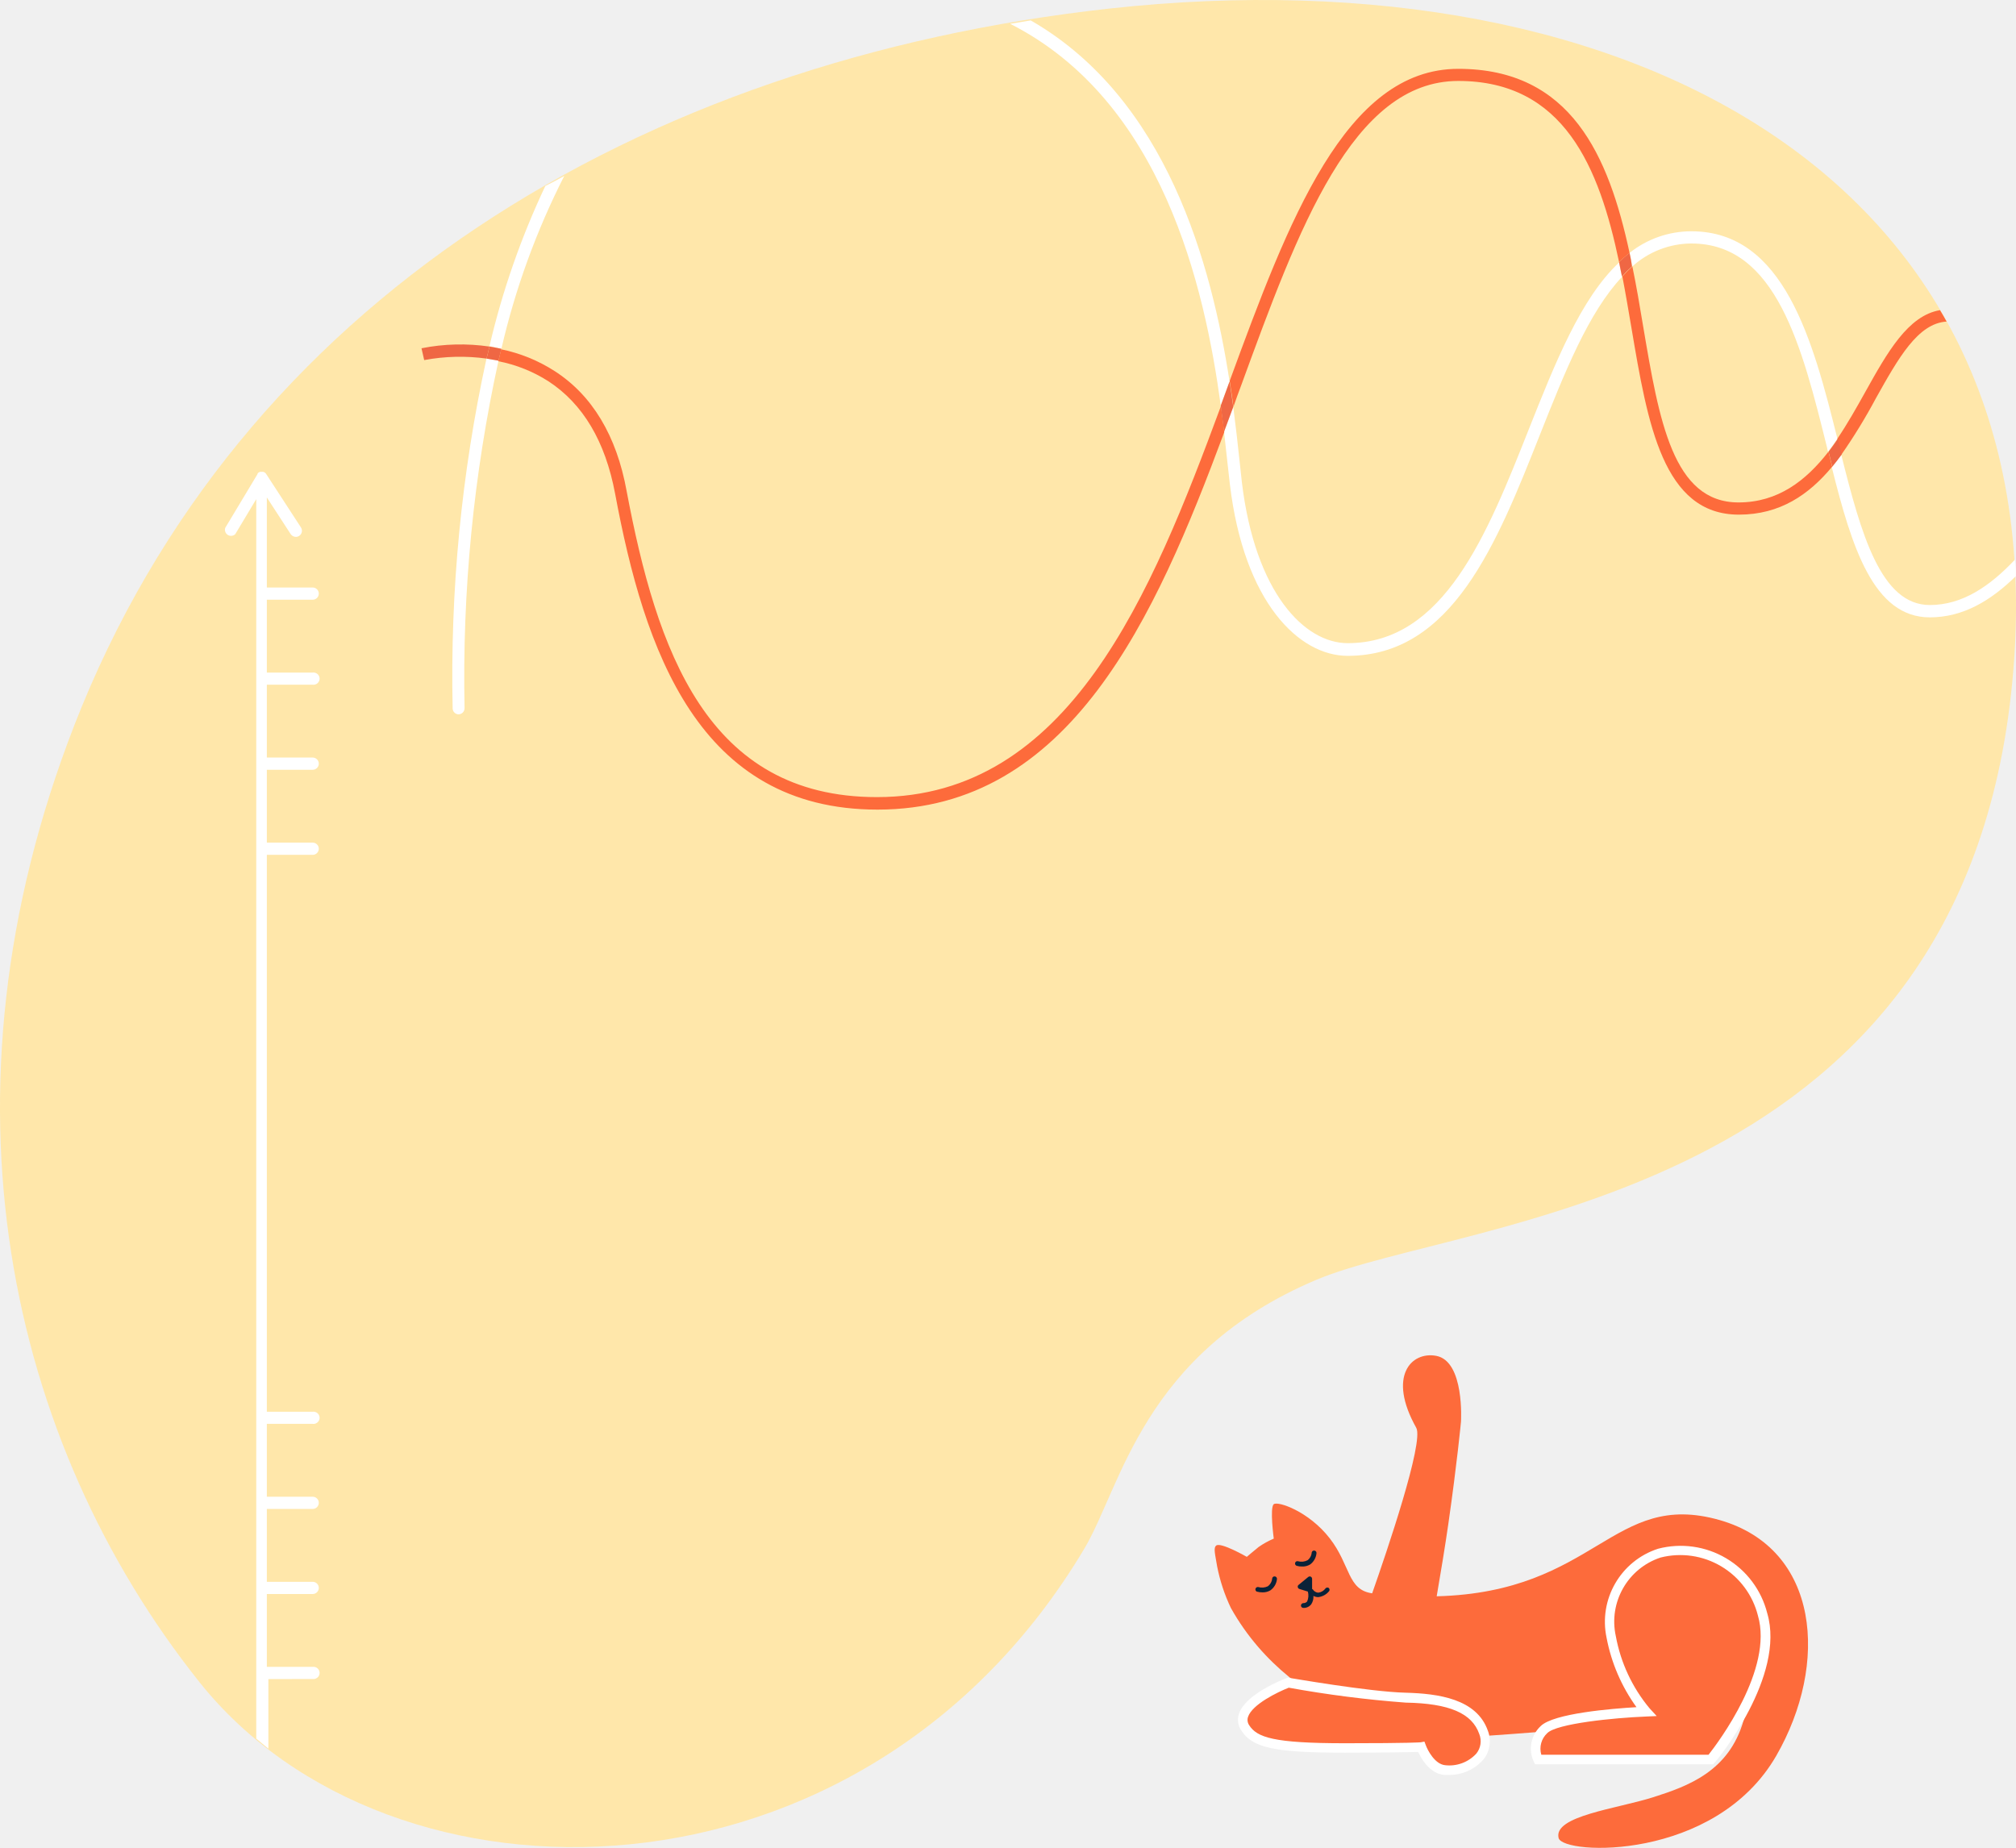
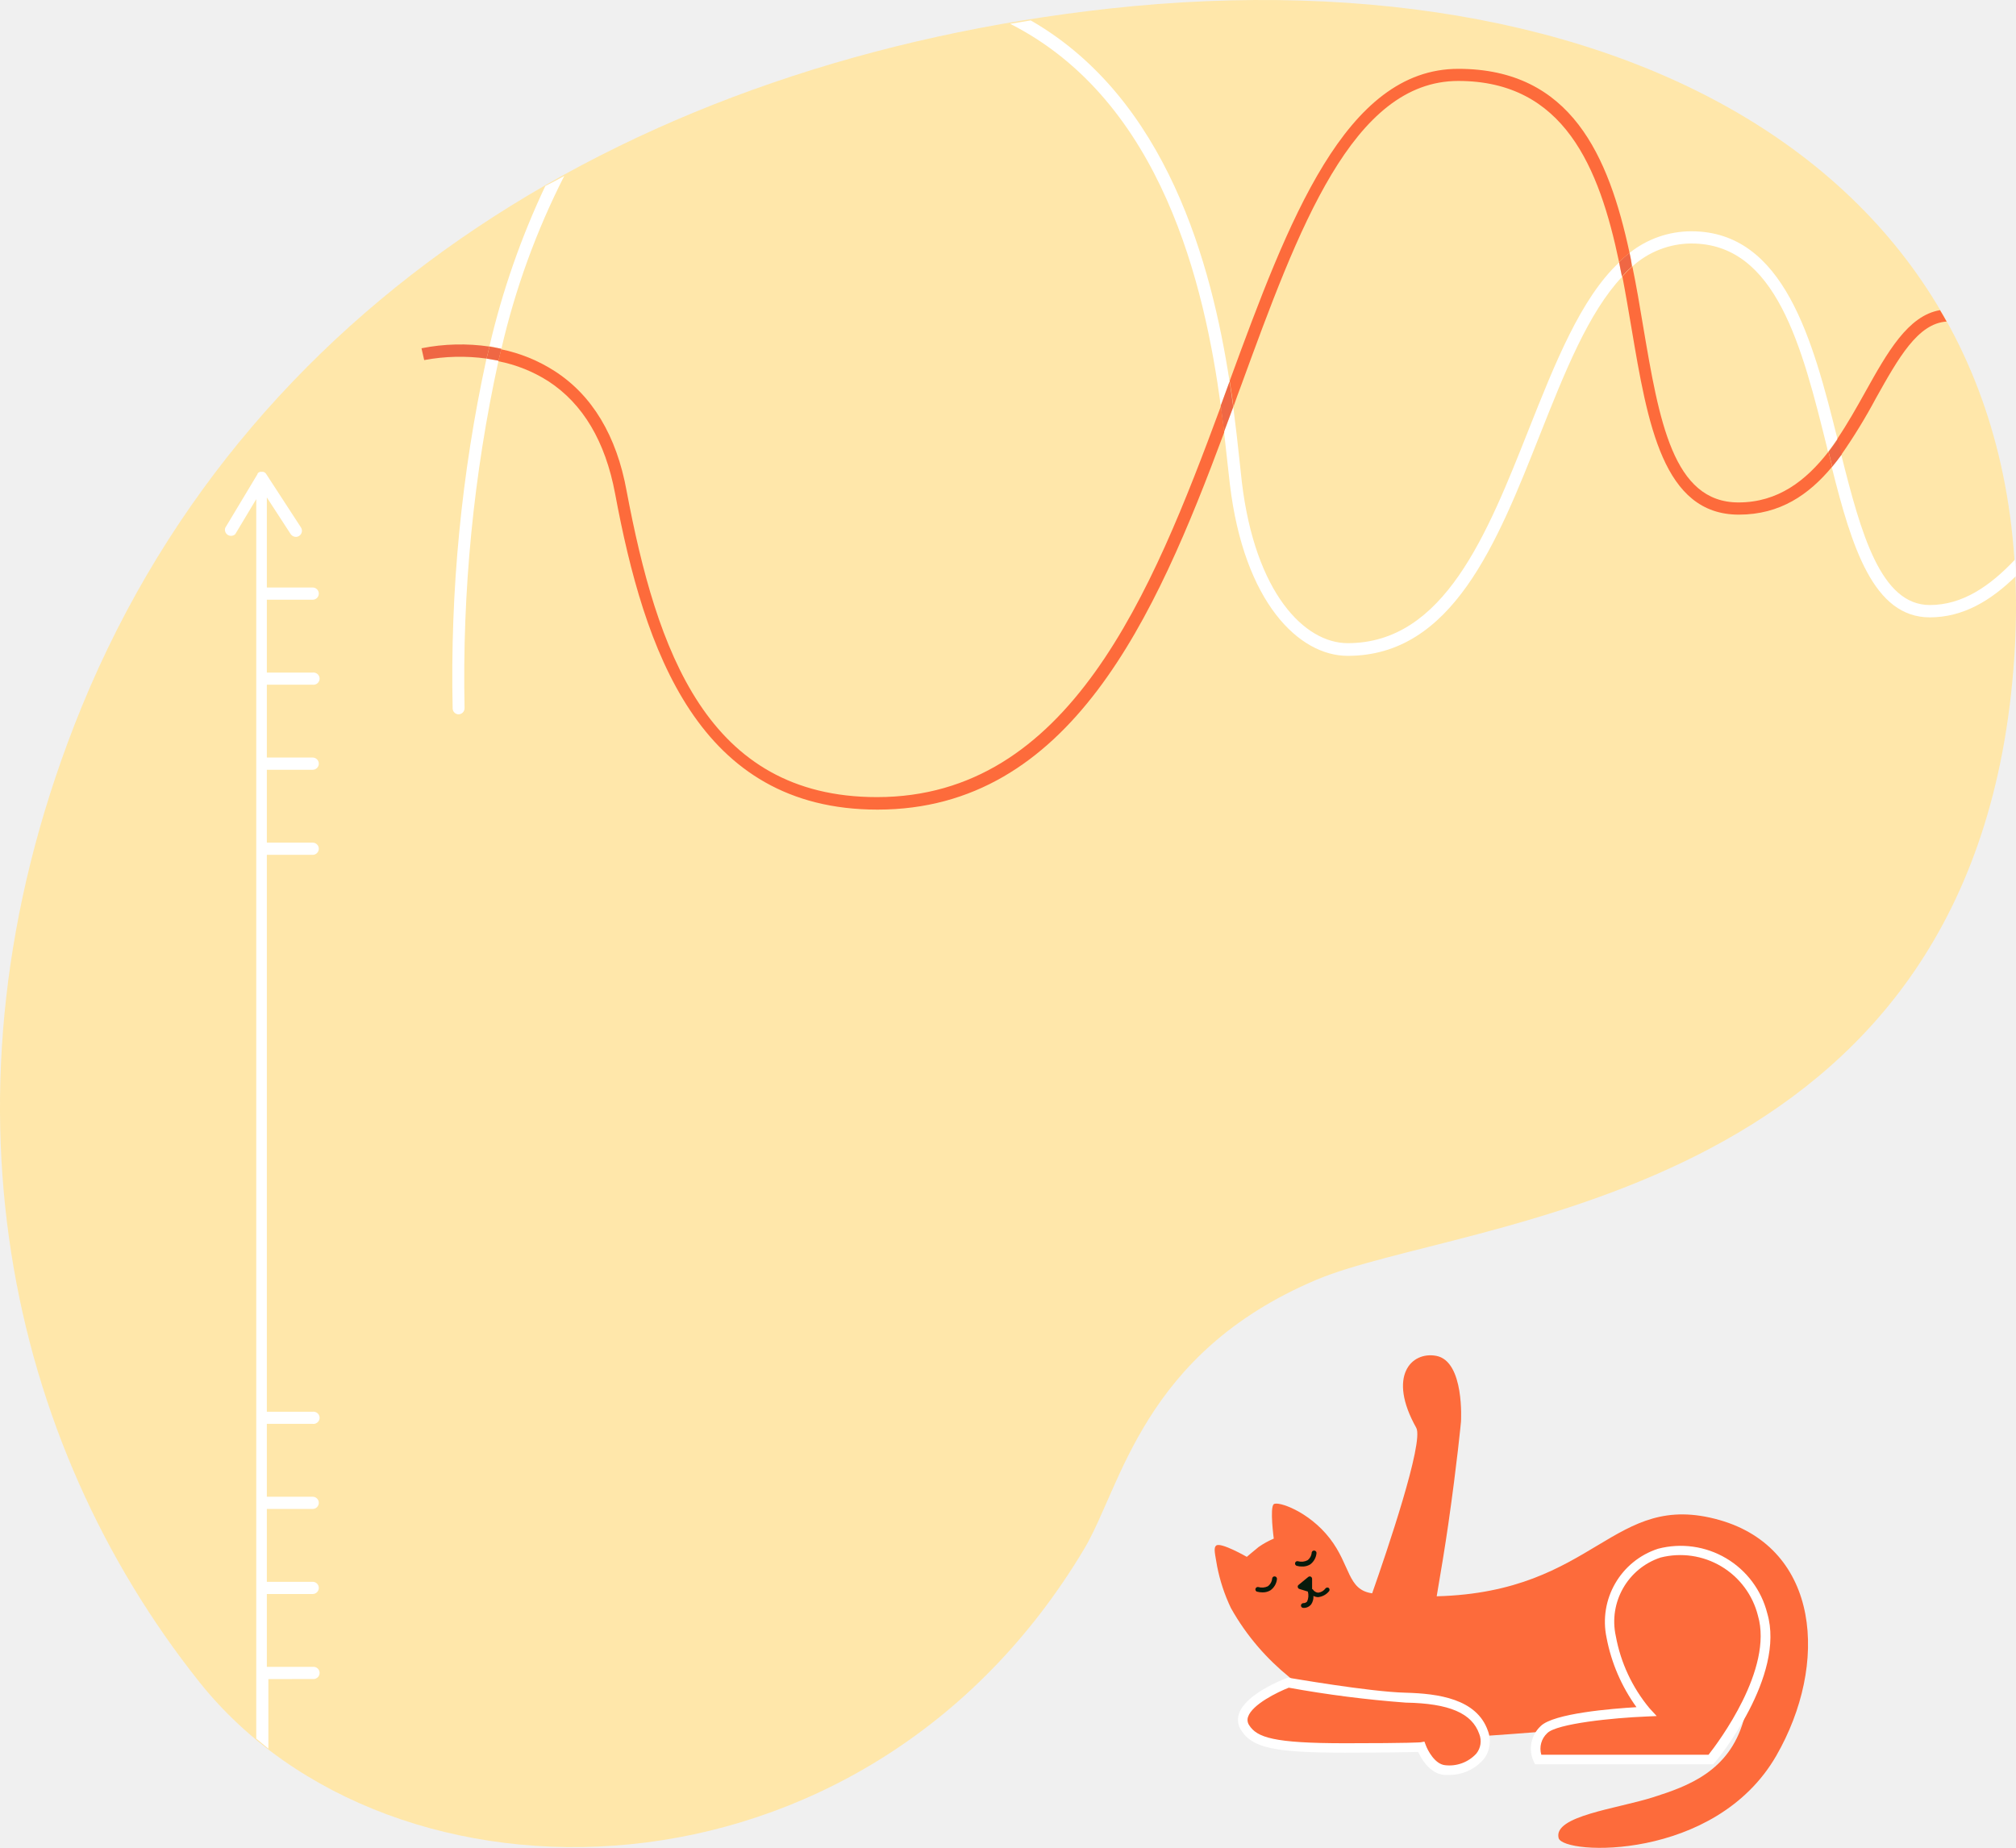
<svg xmlns="http://www.w3.org/2000/svg" width="376.032" height="344.714" viewBox="0 0 376.032 344.714">
  <g id="Group_5788" data-name="Group 5788" transform="translate(-1001.756 -229.858)">
    <g id="background" transform="translate(1001.756 229.858)">
      <path id="Path_724" data-name="Path 724" d="M287.632,342.906c6.946-11.633,10.867-36.447,43.244-50.171C358.137,281.176,450,278.656,460.515,183.392S389.954,44.884,292.469,55.545c-88.094,9.691-162.5,54.783-193.2,133.709-26.869,69.086-12.323,133.691,23.3,178.466S246.4,411.992,287.632,342.906Z" transform="translate(-85.403 -53.962)" fill="#ffe7aa" />
      <path id="Path_725" data-name="Path 725" d="M264.517,111.316c-7.768,19.605-15.8,39.883-33.777,39.883-8.029,0-17.253-9.336-19.736-30.024q-.205-1.867-.448-4.145c-.3-2.819-.672-6.18-1.158-9.9-.579,1.55-1.139,3.1-1.718,4.631q.336,3,.616,5.6c.187,1.736.317,2.931.467,4.164,2.633,22.145,12.94,32.041,21.977,32.041,19.531,0,27.84-21.006,35.887-41.321,4.593-11.577,9.037-22.742,15.274-29.371-.187-.9-.355-1.867-.541-2.689C274.227,86.875,269.465,98.862,264.517,111.316Z" transform="translate(20.634 -31.217)" fill="#fff" />
      <path id="Path_726" data-name="Path 726" d="M225.6,127.868c.56-1.512,1.1-3.006,1.643-4.5-3.361-21.79-11.633-52.748-37.1-67.368l-3.828.635C214.766,71.068,222.608,105.817,225.6,127.868Z" transform="translate(2.102 -52.195)" fill="#fff" />
      <path id="Path_727" data-name="Path 727" d="M136.522,103.786A141.176,141.176,0,0,1,148.248,71.54c-1.176.654-2.353,1.288-3.529,1.867A149.755,149.755,0,0,0,134.3,103.282C135.028,103.488,135.775,103.618,136.522,103.786Z" transform="translate(-43 -38.719)" fill="#fff" />
      <path id="Path_728" data-name="Path 728" d="M259.729,79.348c15.852,0,20.651,19.363,25.3,38.091a2.739,2.739,0,0,0,.187.747c.6-.784,1.176-1.606,1.736-2.427C282.378,97.385,277,77.07,259.729,77.07A18.467,18.467,0,0,0,248.19,81.1c.187.84.355,1.681.523,2.521a16.525,16.525,0,0,1,11.016-4.276Z" transform="translate(55.764 -33.923)" fill="#fff" />
      <path id="Path_729" data-name="Path 729" d="M286.67,127.418c-9.168,0-12.846-13.406-16.506-28.008-.579.784-1.158,1.55-1.774,2.3,3.734,14.938,7.786,28.008,18.28,28.008,6.236,0,11.408-3.137,16.058-7.693a18.718,18.718,0,0,0-.168-3.081C297.892,123.889,292.776,127.418,286.67,127.418Z" transform="translate(73.281 -14.55)" fill="#fff" />
      <path id="Path_730" data-name="Path 730" d="M130.651,155.067a1.12,1.12,0,0,0,1.139,1.083h0a1.139,1.139,0,0,0,1.083-1.176,276.549,276.549,0,0,1,6.33-64.791l-2.241-.392A278.006,278.006,0,0,0,130.651,155.067Z" transform="translate(-46.222 -22.892)" fill="#fff" />
      <path id="Path_731" data-name="Path 731" d="M127.51,89.092l.5,2.2a36.317,36.317,0,0,1,11.633-.28c.168-.747.355-1.494.541-2.241a37.157,37.157,0,0,0-12.678.317Z" transform="translate(-48.889 -24.118)" fill="#ef6744" />
      <path id="Path_732" data-name="Path 732" d="M205.8,172.4c-31.742,0-41.078-27.448-46.68-57.08-1.867-10.363-6.46-17.925-13.444-22.406a29.259,29.259,0,0,0-9.952-4.052c-.187.747-.373,1.494-.542,2.222a26.981,26.981,0,0,1,9.336,3.734c6.442,4.2,10.624,11.2,12.454,20.987,5.434,29.147,15.516,58.928,48.939,58.928,35.925,0,51.8-35.757,64.679-70.412-.187-1.531-.392-3.174-.616-4.873C257.014,134.531,241.666,172.4,205.8,172.4Z" transform="translate(-42.237 -23.699)" fill="#fd6b3b" />
      <path id="Path_733" data-name="Path 733" d="M269.129,124.608c-12.23,0-14.807-15.255-17.794-32.937-.616-3.734-1.251-7.469-2-11.091a22.809,22.809,0,0,0-1.867,1.867c.616,3.212,1.158,6.442,1.7,9.616,3.025,17.906,5.882,34.823,20.035,34.823,7.693,0,13.07-3.734,17.4-8.944-.224-.934-.467-1.867-.691-2.8C281.7,120.575,276.467,124.608,269.129,124.608Z" transform="translate(55.139 -30.879)" fill="#fd6b3b" />
      <path id="Path_734" data-name="Path 734" d="M274.178,100.168c-1.624,2.913-3.324,5.938-5.228,8.757l.28,1.139.448,1.867a105,105,0,0,0,6.479-10.587c4.183-7.469,7.8-13.929,13.164-14.265-.392-.71-.8-1.438-1.232-2.129C282.114,85.958,278.249,92.867,274.178,100.168Z" transform="translate(73.766 -27.09)" fill="#fd6b3b" />
      <path id="Path_735" data-name="Path 735" d="M210.4,119.843C221.059,90.659,231.142,63.1,250.878,63.1s26.29,16.151,29.987,33.777a23.655,23.655,0,0,1,1.96-1.7c-3.884-18.037-10.867-34.338-31.948-34.338S219.21,89.147,208.25,119.022v.112c.261,1.643.485,3.212.691,4.743C209.389,122.551,209.893,121.188,210.4,119.843Z" transform="translate(21.128 -47.998)" fill="#fd6b3b" />
      <path id="Path_736" data-name="Path 736" d="M208.993,92.08c-.541,1.494-1.083,2.988-1.643,4.5.224,1.7.429,3.342.616,4.873.579-1.531,1.139-3.081,1.718-4.631C209.479,95.292,209.255,93.8,208.993,92.08Z" transform="translate(20.348 -20.907)" fill="#ef6744" />
      <path id="Path_737" data-name="Path 737" d="M269.806,97.79c-.56.822-1.139,1.643-1.736,2.427.224.934.467,1.867.691,2.8.616-.747,1.2-1.512,1.774-2.3l-.448-1.867Z" transform="translate(73.003 -15.955)" fill="#ef6744" />
      <path id="Path_738" data-name="Path 738" d="M134.551,88.59c-.187.747-.373,1.494-.541,2.241l2.222.392c.168-.728.355-1.475.541-2.222C136.027,88.833,135.28,88.7,134.551,88.59Z" transform="translate(-43.252 -23.933)" fill="#ef6744" />
      <path id="Path_739" data-name="Path 739" d="M249.1,79.23a23.644,23.644,0,0,0-1.961,1.7c.187.9.355,1.867.542,2.689a22.823,22.823,0,0,1,1.867-1.867A23.8,23.8,0,0,0,249.1,79.23Z" transform="translate(54.853 -32.05)" fill="#ef6744" />
      <path id="Path_740" data-name="Path 740" d="M124.245,326.3a1.139,1.139,0,1,0,0-2.259h-8.552V310.449h8.552a1.139,1.139,0,1,0,0-2.278h-8.552V294.578h8.552a1.139,1.139,0,0,0,0-2.278h-8.552V278.707h8.552a1.139,1.139,0,1,0,0-2.259h-8.552V172.557h8.552a1.139,1.139,0,0,0,0-2.278h-8.552V156.686h8.552a1.139,1.139,0,0,0,0-2.278h-8.552V140.815h8.552a1.139,1.139,0,1,0,0-2.259h-8.552V124.963h8.552a1.139,1.139,0,0,0,0-2.278h-8.552v-16.8l4.444,6.834a1.176,1.176,0,0,0,.971.523,1.12,1.12,0,0,0,.616-.187,1.139,1.139,0,0,0,.336-1.568l-6.535-10.045h0a.934.934,0,0,0-.5-.336h-.579l-.28.112h0l-.205.205v.093h0l-6.031,10.045a1.139,1.139,0,0,0,1.867,1.176l3.921-6.535V337.43c.747.635,1.494,1.251,2.259,1.867V326.32Z" transform="translate(-65.92 -13.085)" fill="#fff" />
    </g>
    <g id="Group_5636" data-name="Group 5636" transform="translate(1228.318 221.945)">
      <g id="Group_5633" data-name="Group 5633">
        <path id="Path_900" data-name="Path 900" d="M246.773,310.122c-20.026-5.688-22.914,13.444-52.777,14.221.777-4.53,1.569-9.324,2.17-13.5,1.642-11.42,2.36-19.059,2.36-19.059s.718-11.318-4.633-12.3c-4.618-.85-9.133,3.768-3.709,13.429,1.466,2.639-5.512,23.163-8.224,30.875-4.647-.645-4-5.219-7.917-10.262s-9.661-6.978-10.438-6.363,0,6.421,0,6.421a15.848,15.848,0,0,0-2.815,1.554c-.909.733-2.214,1.847-2.214,1.847s-4.853-2.785-5.7-2.111c-.572.454-.191,1.657.161,3.856a32.56,32.56,0,0,0,2.566,7.785c12.007,21.492,37.34,24.571,37.34,24.571s25.363-1.613,42.281-3.4a22.738,22.738,0,0,0,16.889-9.705,22.709,22.709,0,0,1-.894,9.573c-2.727,9.456-10.336,12.2-16.816,14.265-6.744,2.155-18.707,3.489-17.666,7.623.792,3.181,29.174,4.4,40.58-15.32C267.21,336.936,265.45,315.473,246.773,310.122Z" transform="translate(-152.58 -18.64)" fill="#fd6b3b" />
        <path id="Path_901" data-name="Path 901" d="M164.7,321s-10.8,4.061-8.049,8.4c1.818,2.844,5.674,3.782,18.633,3.782s14.221-.191,14.221-.191,1.466,4.032,4.325,4.325c4.281.44,8.87-2.58,7.33-6.978-1.759-5.043-7.535-6.348-14.543-6.524S164.7,321,164.7,321Z" transform="translate(-150.893 0.756)" fill="#fd6b3b" />
        <path id="Path_902" data-name="Path 902" d="M194.884,338.54h-.909c-2.668-.279-4.237-3.02-4.809-4.281-1.261,0-4.647.132-13.649.132-13.194,0-17.3-.894-19.381-4.193a3.489,3.489,0,0,1-.4-3.079c1.217-3.65,8.093-6.333,8.8-6.612l.235-.088h.235c.147,0,14.924,2.61,21.8,2.785,6.055.161,13.282,1.114,15.364,7.125a5.439,5.439,0,0,1-.836,5.336,8.459,8.459,0,0,1-6.451,2.874Zm-4.559-6.216.249.66c.352.968,1.686,3.533,3.577,3.738a6.817,6.817,0,0,0,5.864-2.17,3.665,3.665,0,0,0,.542-3.636c-1.349-3.885-5.586-5.718-13.722-5.864a208.938,208.938,0,0,1-21.815-2.785c-2.052.806-6.817,3.108-7.594,5.439a1.745,1.745,0,0,0,.205,1.554c1.466,2.287,4.5,3.372,17.886,3.372,12.432,0,14.045-.176,14.118-.176Z" transform="translate(-151.197 0.485)" fill="#fff" />
-         <path id="Path_903" data-name="Path 903" d="M161.407,307.522a.44.44,0,0,0-.513.381,2.023,2.023,0,0,1-.821,1.466,2.493,2.493,0,0,1-1.789.132.454.454,0,0,0-.279.85,3.71,3.71,0,0,0,1.07.147,2.712,2.712,0,0,0,1.466-.366,2.932,2.932,0,0,0,1.246-2.111A.454.454,0,0,0,161.407,307.522Z" transform="translate(-150.164 -5.528)" fill="#0b2238" />
-         <path id="Path_904" data-name="Path 904" d="M165.627,306.826a2.932,2.932,0,0,0,1.188-2.155.454.454,0,0,0-.894-.1,1.994,1.994,0,0,1-.777,1.466,2.448,2.448,0,0,1-1.774.191.425.425,0,0,0-.542.293.44.44,0,0,0,.293.557,3.34,3.34,0,0,0,.968.132A2.727,2.727,0,0,0,165.627,306.826Z" transform="translate(-147.816 -7.061)" fill="#0b2238" />
-         <path id="Path_905" data-name="Path 905" d="M168.955,309.688a.455.455,0,0,0-.63.073,1.935,1.935,0,0,1-1.363.792,1.3,1.3,0,0,1-1-.616.156.156,0,0,1-.132-.088v-1.862a.469.469,0,0,0-.249-.425.454.454,0,0,0-.484.073l-1.789,1.466a.4.4,0,0,0-.147.425.425.425,0,0,0,.308.337l1.569.484h0a2.742,2.742,0,0,1-.132,1.847.894.894,0,0,1-.718.308.469.469,0,0,0-.44.454.454.454,0,0,0,.454.44h0a1.759,1.759,0,0,0,1.466-.674,2.536,2.536,0,0,0,.41-1.569,1.877,1.877,0,0,0,.88.235h0a3.049,3.049,0,0,0,2.052-1.129.454.454,0,0,0-.059-.572Z" transform="translate(-147.654 -5.525)" fill="#0b2238" />
+         <path id="Path_903" data-name="Path 903" d="M161.407,307.522a.44.44,0,0,0-.513.381,2.023,2.023,0,0,1-.821,1.466,2.493,2.493,0,0,1-1.789.132.454.454,0,0,0-.279.85,3.71,3.71,0,0,0,1.07.147,2.712,2.712,0,0,0,1.466-.366,2.932,2.932,0,0,0,1.246-2.111A.454.454,0,0,0,161.407,307.522Z" transform="translate(-150.164 -5.528)" fill="#081A0B" />
+         <path id="Path_904" data-name="Path 904" d="M165.627,306.826a2.932,2.932,0,0,0,1.188-2.155.454.454,0,0,0-.894-.1,1.994,1.994,0,0,1-.777,1.466,2.448,2.448,0,0,1-1.774.191.425.425,0,0,0-.542.293.44.44,0,0,0,.293.557,3.34,3.34,0,0,0,.968.132A2.727,2.727,0,0,0,165.627,306.826Z" transform="translate(-147.816 -7.061)" fill="#081A0B" />
+         <path id="Path_905" data-name="Path 905" d="M168.955,309.688a.455.455,0,0,0-.63.073,1.935,1.935,0,0,1-1.363.792,1.3,1.3,0,0,1-1-.616.156.156,0,0,1-.132-.088v-1.862a.469.469,0,0,0-.249-.425.454.454,0,0,0-.484.073l-1.789,1.466a.4.4,0,0,0-.147.425.425.425,0,0,0,.308.337l1.569.484h0a2.742,2.742,0,0,1-.132,1.847.894.894,0,0,1-.718.308.469.469,0,0,0-.44.454.454.454,0,0,0,.454.44h0a1.759,1.759,0,0,0,1.466-.674,2.536,2.536,0,0,0,.41-1.569,1.877,1.877,0,0,0,.88.235h0a3.049,3.049,0,0,0,2.052-1.129.454.454,0,0,0-.059-.572Z" transform="translate(-147.654 -5.525)" fill="#081A0B" />
        <path id="Path_906" data-name="Path 906" d="M216.5,304.7a13.37,13.37,0,0,0-8.957,15.672,29.819,29.819,0,0,0,6.495,13.9s-16.361.674-19.059,3.357a4.809,4.809,0,0,0-1.114,5.6h32.253s12.989-15.687,9.632-27.107A15.745,15.745,0,0,0,216.5,304.7Z" transform="translate(-133.553 -7.077)" fill="#fd6b3b" />
      </g>
      <path id="Path_907" data-name="Path 907" d="M226.806,344.386H193.615l-.249-.469a5.732,5.732,0,0,1,1.275-6.656c2.39-2.39,13.37-3.269,17.871-3.533a32.384,32.384,0,0,1-5.571-12.916,14.338,14.338,0,0,1,9.6-16.64h0a16.654,16.654,0,0,1,20.363,12.036c3.46,11.728-9.251,27.268-9.793,27.855ZM194.729,342.6h31.227c1.789-2.272,12.124-15.995,9.207-25.964A14.939,14.939,0,0,0,217,305.814h0a12.593,12.593,0,0,0-8.342,14.66,29.321,29.321,0,0,0,6.275,13.444l1.349,1.466-1.964.088c-6.187.249-16.669,1.319-18.443,3.093a3.958,3.958,0,0,0-1.114,4.032Z" transform="translate(-133.832 -7.34)" fill="#fff" />
    </g>
  </g>
</svg>
